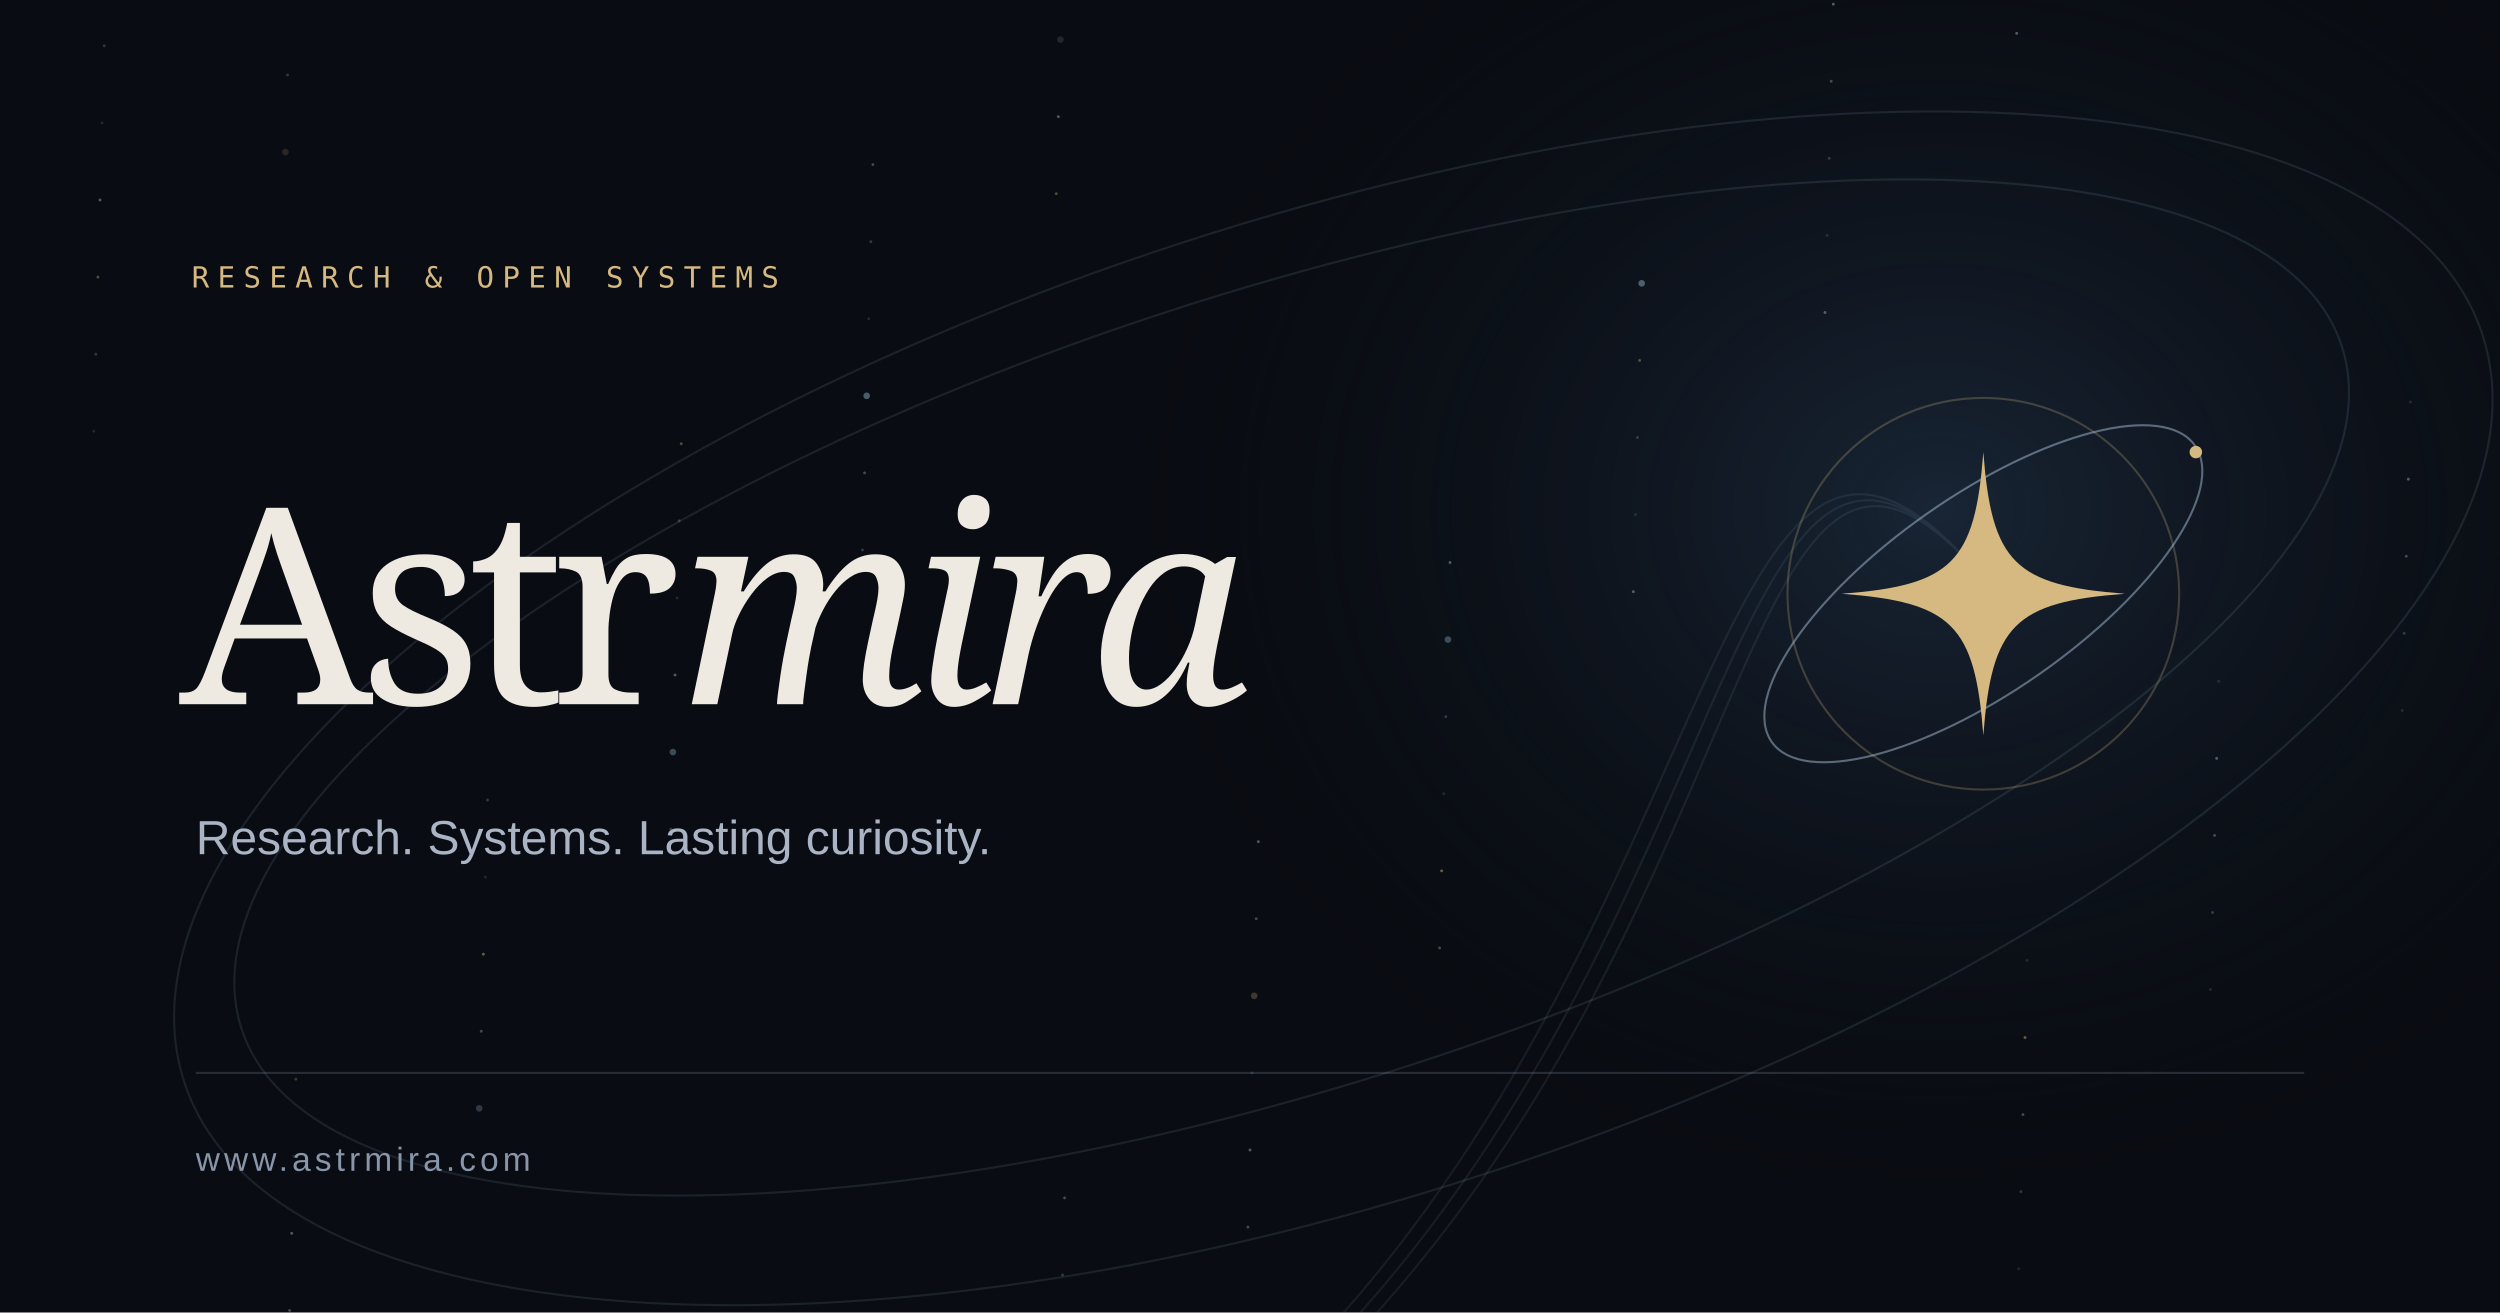
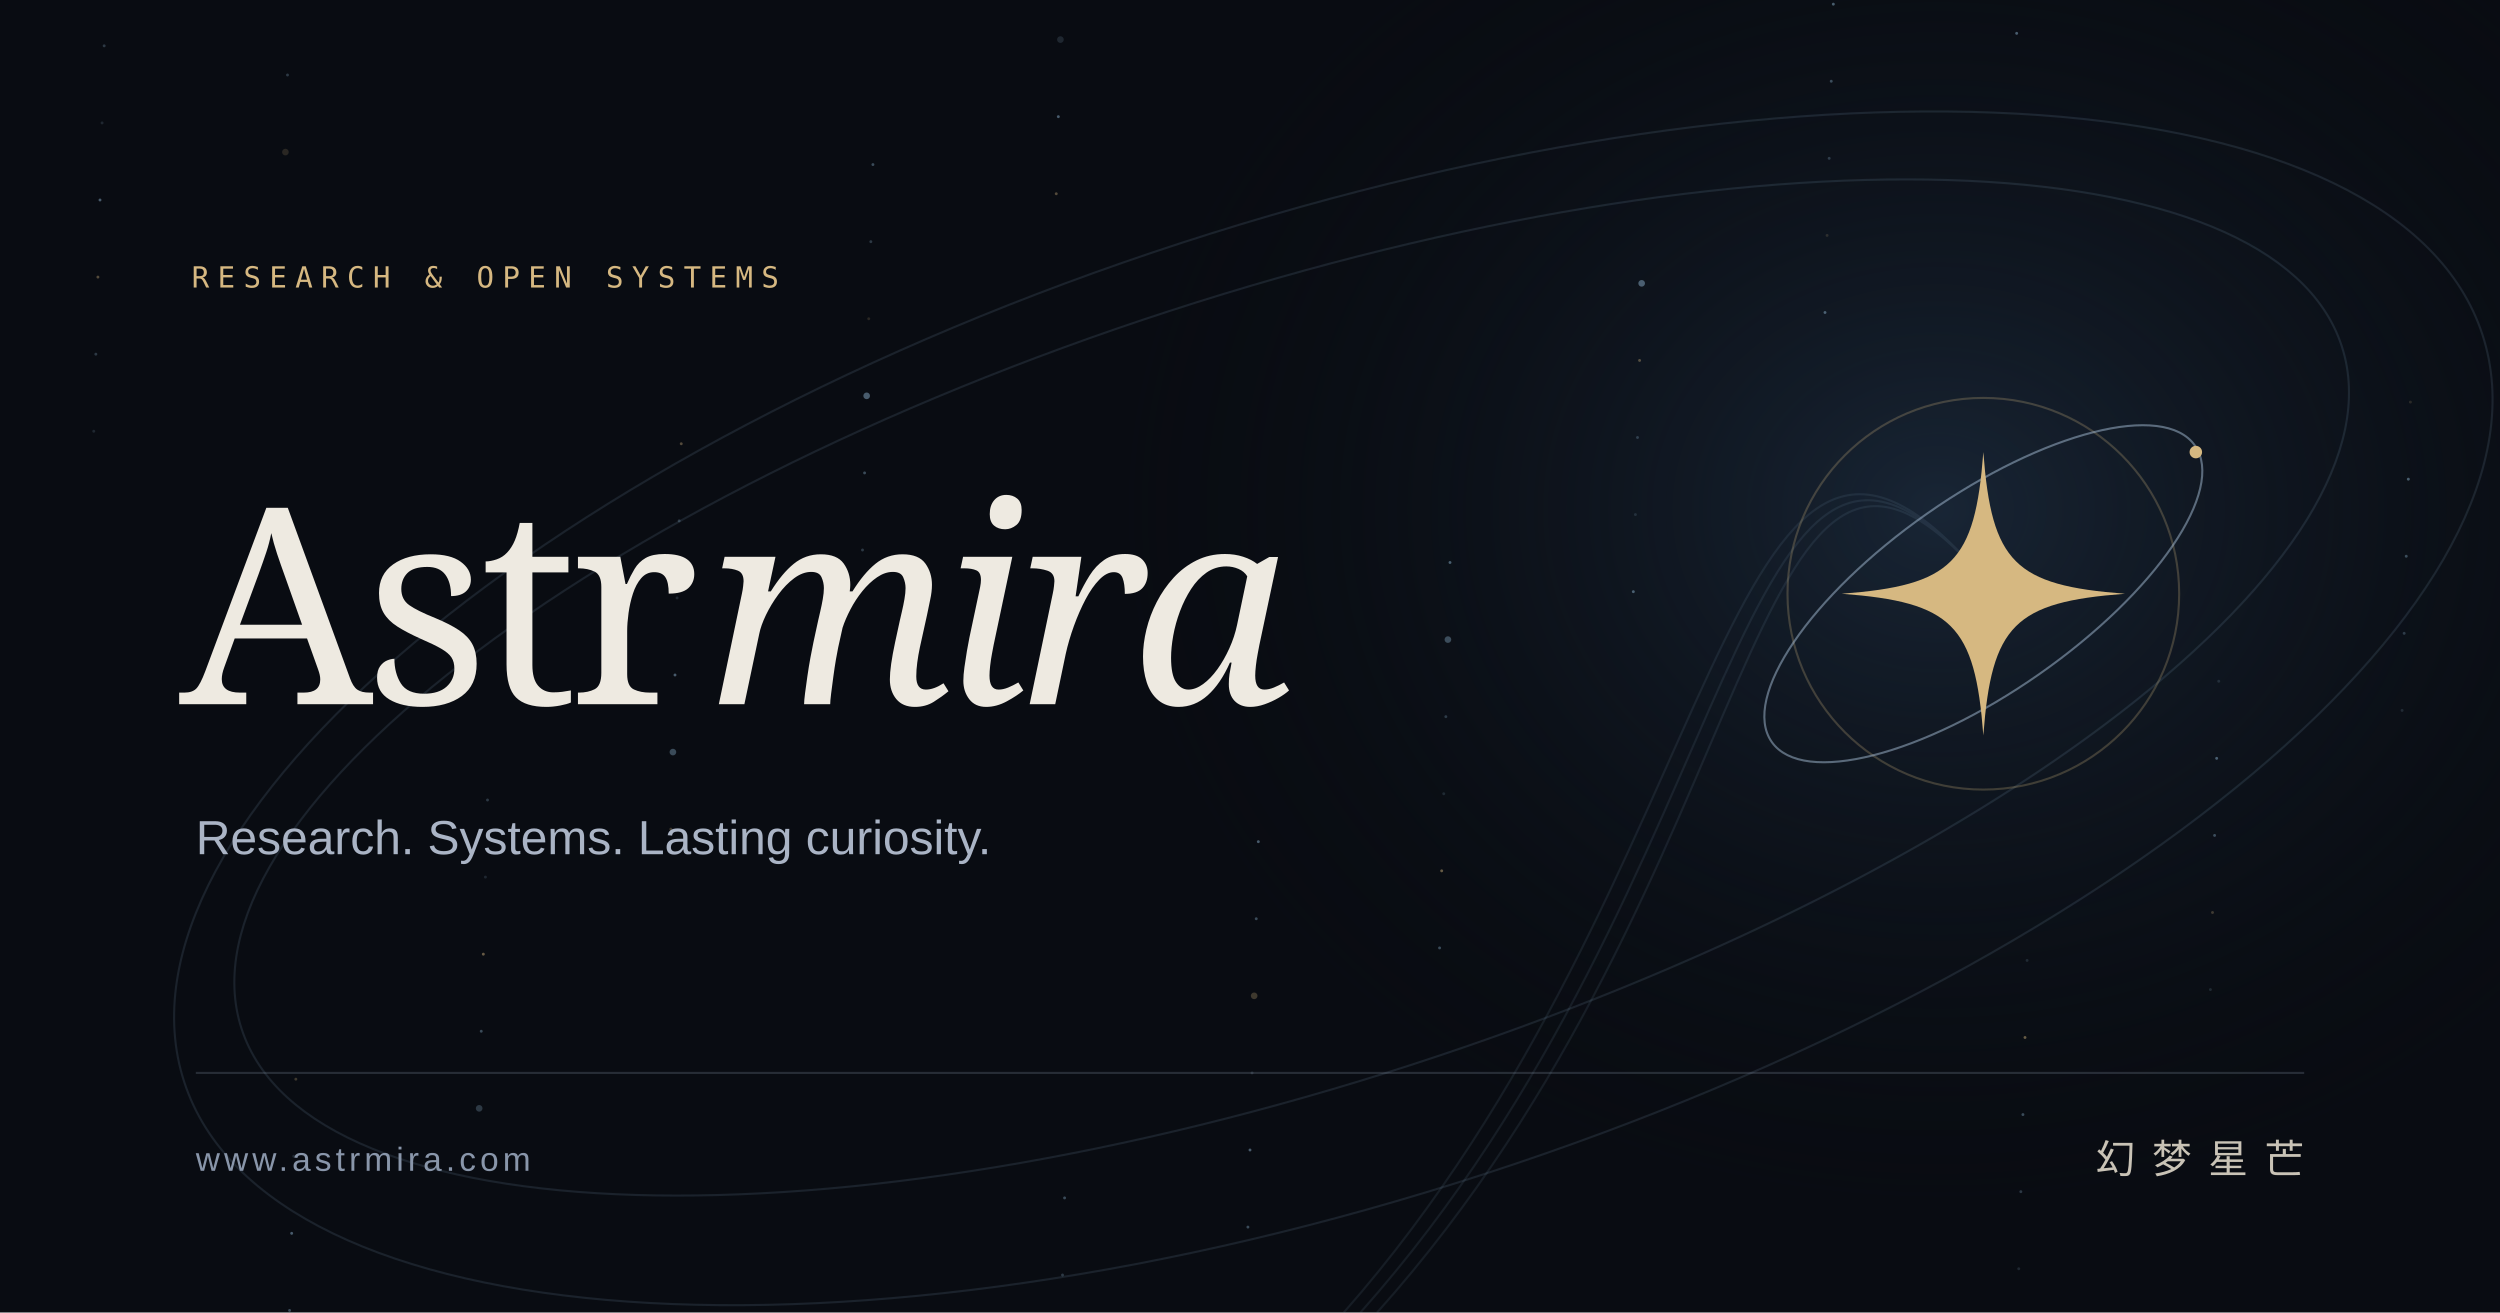
<svg xmlns="http://www.w3.org/2000/svg" width="1200" height="630" viewBox="0 0 1200 630">
  <defs>
    <radialGradient id="glow">
      <stop stop-color="#1f3044" stop-opacity=".7" />
      <stop offset="1" stop-color="#090c12" stop-opacity="0" />
    </radialGradient>
  </defs>
  <rect width="1200" height="630" fill="#090c12" />
  <ellipse cx="930" cy="245" rx="400" ry="340" fill="url(#glow)" />
  <circle cx="137" cy="73" r="1.6" fill="#d6b881" opacity="0.16" />
  <circle cx="414" cy="264" r="0.7" fill="#91b9d5" opacity="0.26" />
  <circle cx="691" cy="455" r="0.7" fill="#91b9d5" opacity="0.36" />
  <circle cx="968" cy="16" r="0.7" fill="#91b9d5" opacity="0.46" />
  <circle cx="45" cy="207" r="0.7" fill="#91b9d5" opacity="0.16" />
  <circle cx="322" cy="398" r="0.7" fill="#d6b881" opacity="0.26" />
  <circle cx="599" cy="589" r="0.7" fill="#91b9d5" opacity="0.36" />
  <circle cx="876" cy="150" r="0.7" fill="#91b9d5" opacity="0.46" />
  <circle cx="1153" cy="341" r="0.7" fill="#91b9d5" opacity="0.16" />
  <circle cx="230" cy="532" r="1.6" fill="#91b9d5" opacity="0.26" />
  <circle cx="507" cy="93" r="0.7" fill="#d6b881" opacity="0.36" />
  <circle cx="784" cy="284" r="0.7" fill="#91b9d5" opacity="0.46" />
  <circle cx="1061" cy="475" r="0.7" fill="#91b9d5" opacity="0.16" />
  <circle cx="138" cy="36" r="0.7" fill="#91b9d5" opacity="0.26" />
  <circle cx="415" cy="227" r="0.7" fill="#91b9d5" opacity="0.36" />
  <circle cx="692" cy="418" r="0.7" fill="#d6b881" opacity="0.46" />
  <circle cx="969" cy="609" r="0.7" fill="#91b9d5" opacity="0.16" />
  <circle cx="46" cy="170" r="0.7" fill="#91b9d5" opacity="0.26" />
  <circle cx="323" cy="361" r="1.6" fill="#91b9d5" opacity="0.36" />
  <circle cx="600" cy="552" r="0.7" fill="#91b9d5" opacity="0.46" />
  <circle cx="877" cy="113" r="0.7" fill="#d6b881" opacity="0.16" />
  <circle cx="1154" cy="304" r="0.7" fill="#91b9d5" opacity="0.26" />
  <circle cx="231" cy="495" r="0.7" fill="#91b9d5" opacity="0.36" />
  <circle cx="508" cy="56" r="0.7" fill="#91b9d5" opacity="0.46" />
  <circle cx="785" cy="247" r="0.7" fill="#91b9d5" opacity="0.16" />
  <circle cx="1062" cy="438" r="0.7" fill="#d6b881" opacity="0.26" />
  <circle cx="139" cy="629" r="0.7" fill="#91b9d5" opacity="0.36" />
  <circle cx="416" cy="190" r="1.6" fill="#91b9d5" opacity="0.46" />
  <circle cx="693" cy="381" r="0.7" fill="#91b9d5" opacity="0.16" />
  <circle cx="970" cy="572" r="0.7" fill="#91b9d5" opacity="0.26" />
  <circle cx="47" cy="133" r="0.7" fill="#d6b881" opacity="0.36" />
  <circle cx="324" cy="324" r="0.7" fill="#91b9d5" opacity="0.46" />
  <circle cx="601" cy="515" r="0.7" fill="#91b9d5" opacity="0.16" />
  <circle cx="878" cy="76" r="0.7" fill="#91b9d5" opacity="0.26" />
  <circle cx="1155" cy="267" r="0.7" fill="#91b9d5" opacity="0.36" />
  <circle cx="232" cy="458" r="0.7" fill="#d6b881" opacity="0.46" />
  <circle cx="509" cy="19" r="1.6" fill="#91b9d5" opacity="0.16" />
  <circle cx="786" cy="210" r="0.7" fill="#91b9d5" opacity="0.26" />
  <circle cx="1063" cy="401" r="0.7" fill="#91b9d5" opacity="0.36" />
  <circle cx="140" cy="592" r="0.7" fill="#91b9d5" opacity="0.46" />
  <circle cx="417" cy="153" r="0.7" fill="#d6b881" opacity="0.16" />
  <circle cx="694" cy="344" r="0.7" fill="#91b9d5" opacity="0.26" />
  <circle cx="971" cy="535" r="0.7" fill="#91b9d5" opacity="0.36" />
  <circle cx="48" cy="96" r="0.7" fill="#91b9d5" opacity="0.46" />
  <circle cx="325" cy="287" r="0.7" fill="#91b9d5" opacity="0.16" />
  <circle cx="602" cy="478" r="1.6" fill="#d6b881" opacity="0.26" />
  <circle cx="879" cy="39" r="0.7" fill="#91b9d5" opacity="0.36" />
  <circle cx="1156" cy="230" r="0.7" fill="#91b9d5" opacity="0.46" />
  <circle cx="233" cy="421" r="0.7" fill="#91b9d5" opacity="0.16" />
  <circle cx="510" cy="612" r="0.7" fill="#91b9d5" opacity="0.26" />
  <circle cx="787" cy="173" r="0.7" fill="#d6b881" opacity="0.36" />
  <circle cx="1064" cy="364" r="0.7" fill="#91b9d5" opacity="0.46" />
  <circle cx="141" cy="555" r="0.7" fill="#91b9d5" opacity="0.16" />
  <circle cx="418" cy="116" r="0.7" fill="#91b9d5" opacity="0.26" />
  <circle cx="695" cy="307" r="1.6" fill="#91b9d5" opacity="0.36" />
  <circle cx="972" cy="498" r="0.7" fill="#d6b881" opacity="0.46" />
  <circle cx="49" cy="59" r="0.7" fill="#91b9d5" opacity="0.16" />
  <circle cx="326" cy="250" r="0.7" fill="#91b9d5" opacity="0.26" />
  <circle cx="603" cy="441" r="0.7" fill="#91b9d5" opacity="0.36" />
  <circle cx="880" cy="2" r="0.7" fill="#91b9d5" opacity="0.46" />
  <circle cx="1157" cy="193" r="0.7" fill="#d6b881" opacity="0.16" />
  <circle cx="234" cy="384" r="0.7" fill="#91b9d5" opacity="0.26" />
  <circle cx="511" cy="575" r="0.7" fill="#91b9d5" opacity="0.36" />
  <circle cx="788" cy="136" r="1.6" fill="#91b9d5" opacity="0.46" />
  <circle cx="1065" cy="327" r="0.7" fill="#91b9d5" opacity="0.16" />
  <circle cx="142" cy="518" r="0.7" fill="#d6b881" opacity="0.26" />
  <circle cx="419" cy="79" r="0.7" fill="#91b9d5" opacity="0.36" />
  <circle cx="696" cy="270" r="0.7" fill="#91b9d5" opacity="0.46" />
  <circle cx="973" cy="461" r="0.7" fill="#91b9d5" opacity="0.16" />
  <circle cx="50" cy="22" r="0.7" fill="#91b9d5" opacity="0.26" />
  <circle cx="327" cy="213" r="0.7" fill="#d6b881" opacity="0.36" />
  <circle cx="604" cy="404" r="0.7" fill="#91b9d5" opacity="0.46" />
  <g fill="none" stroke="#91b9d5" opacity=".13">
    <ellipse cx="620" cy="330" rx="530" ry="190" transform="rotate(-18 620 330)" />
    <ellipse cx="640" cy="340" rx="580" ry="235" transform="rotate(-18 640 340)" />
  </g>
  <g fill="none" stroke="#91b9d5" opacity=".1">
    <path d="M645 630C830 420 828 138 947 272" />
    <path d="M653 630C840 420 833 146 947 272" />
    <path d="M661 630C849 420 838 154 947 272" />
  </g>
  <text x="92" y="138" fill="#d6b881" font-family="Consolas, monospace" font-size="14" letter-spacing="4">RESEARCH &amp; OPEN SYSTEMS</text>
-   <text x="86" y="338" fill="#eeeae1" font-family="Georgia, serif" font-size="132" letter-spacing="-7">Astr<tspan font-style="italic">mira</tspan>
+   <text x="86" y="338" fill="#eeeae1" font-family="Newsreader, Georgia, serif" font-size="132" letter-spacing="-4">Astr<tspan dx="4" font-style="italic" letter-spacing="-4.6">mira</tspan>
  </text>
-   <text x="94" y="410" fill="#aab4c5" font-family="Arial, sans-serif" font-size="23">Research. Systems. Lasting curiosity.</text>
+   <text x="94" y="410" fill="#aab4c5" font-family="'Segoe UI', 'Helvetica Neue', Arial, sans-serif" font-size="23">Research. Systems. Lasting curiosity.</text>
  <g transform="translate(952 285)">
    <circle r="94" fill="none" stroke="#d6b881" stroke-opacity=".25" />
    <ellipse rx="124" ry="47" transform="rotate(-35)" fill="none" stroke="#a6bed6" stroke-opacity=".5" />
    <path d="M0-68C4-15 15-4 68 0 15 4 4 15 0 68-4 15-15 4-68 0-15-4-4-15 0-68Z" fill="#d6b881" />
    <circle cx="102" cy="-68" r="3" fill="#d6b881" />
  </g>
  <path d="M94 515H1106" stroke="#b3c3db" stroke-opacity=".18" />
-   <text x="94" y="562" fill="#8996aa" font-family="Arial, sans-serif" font-size="16" letter-spacing="2">www.astrmira.com</text>
+   <text x="94" y="562" fill="#8996aa" font-family="'Segoe UI', 'Helvetica Neue', Arial, sans-serif" font-size="16" letter-spacing="2">www.astrmira.com</text>
+   <text x="1106" y="563" fill="#c9c3b6" font-family="'Noto Serif SC', 'Source Han Serif SC', 'Songti SC', serif" font-size="19" letter-spacing="8" text-anchor="end">幻梦星芒</text>
</svg>
